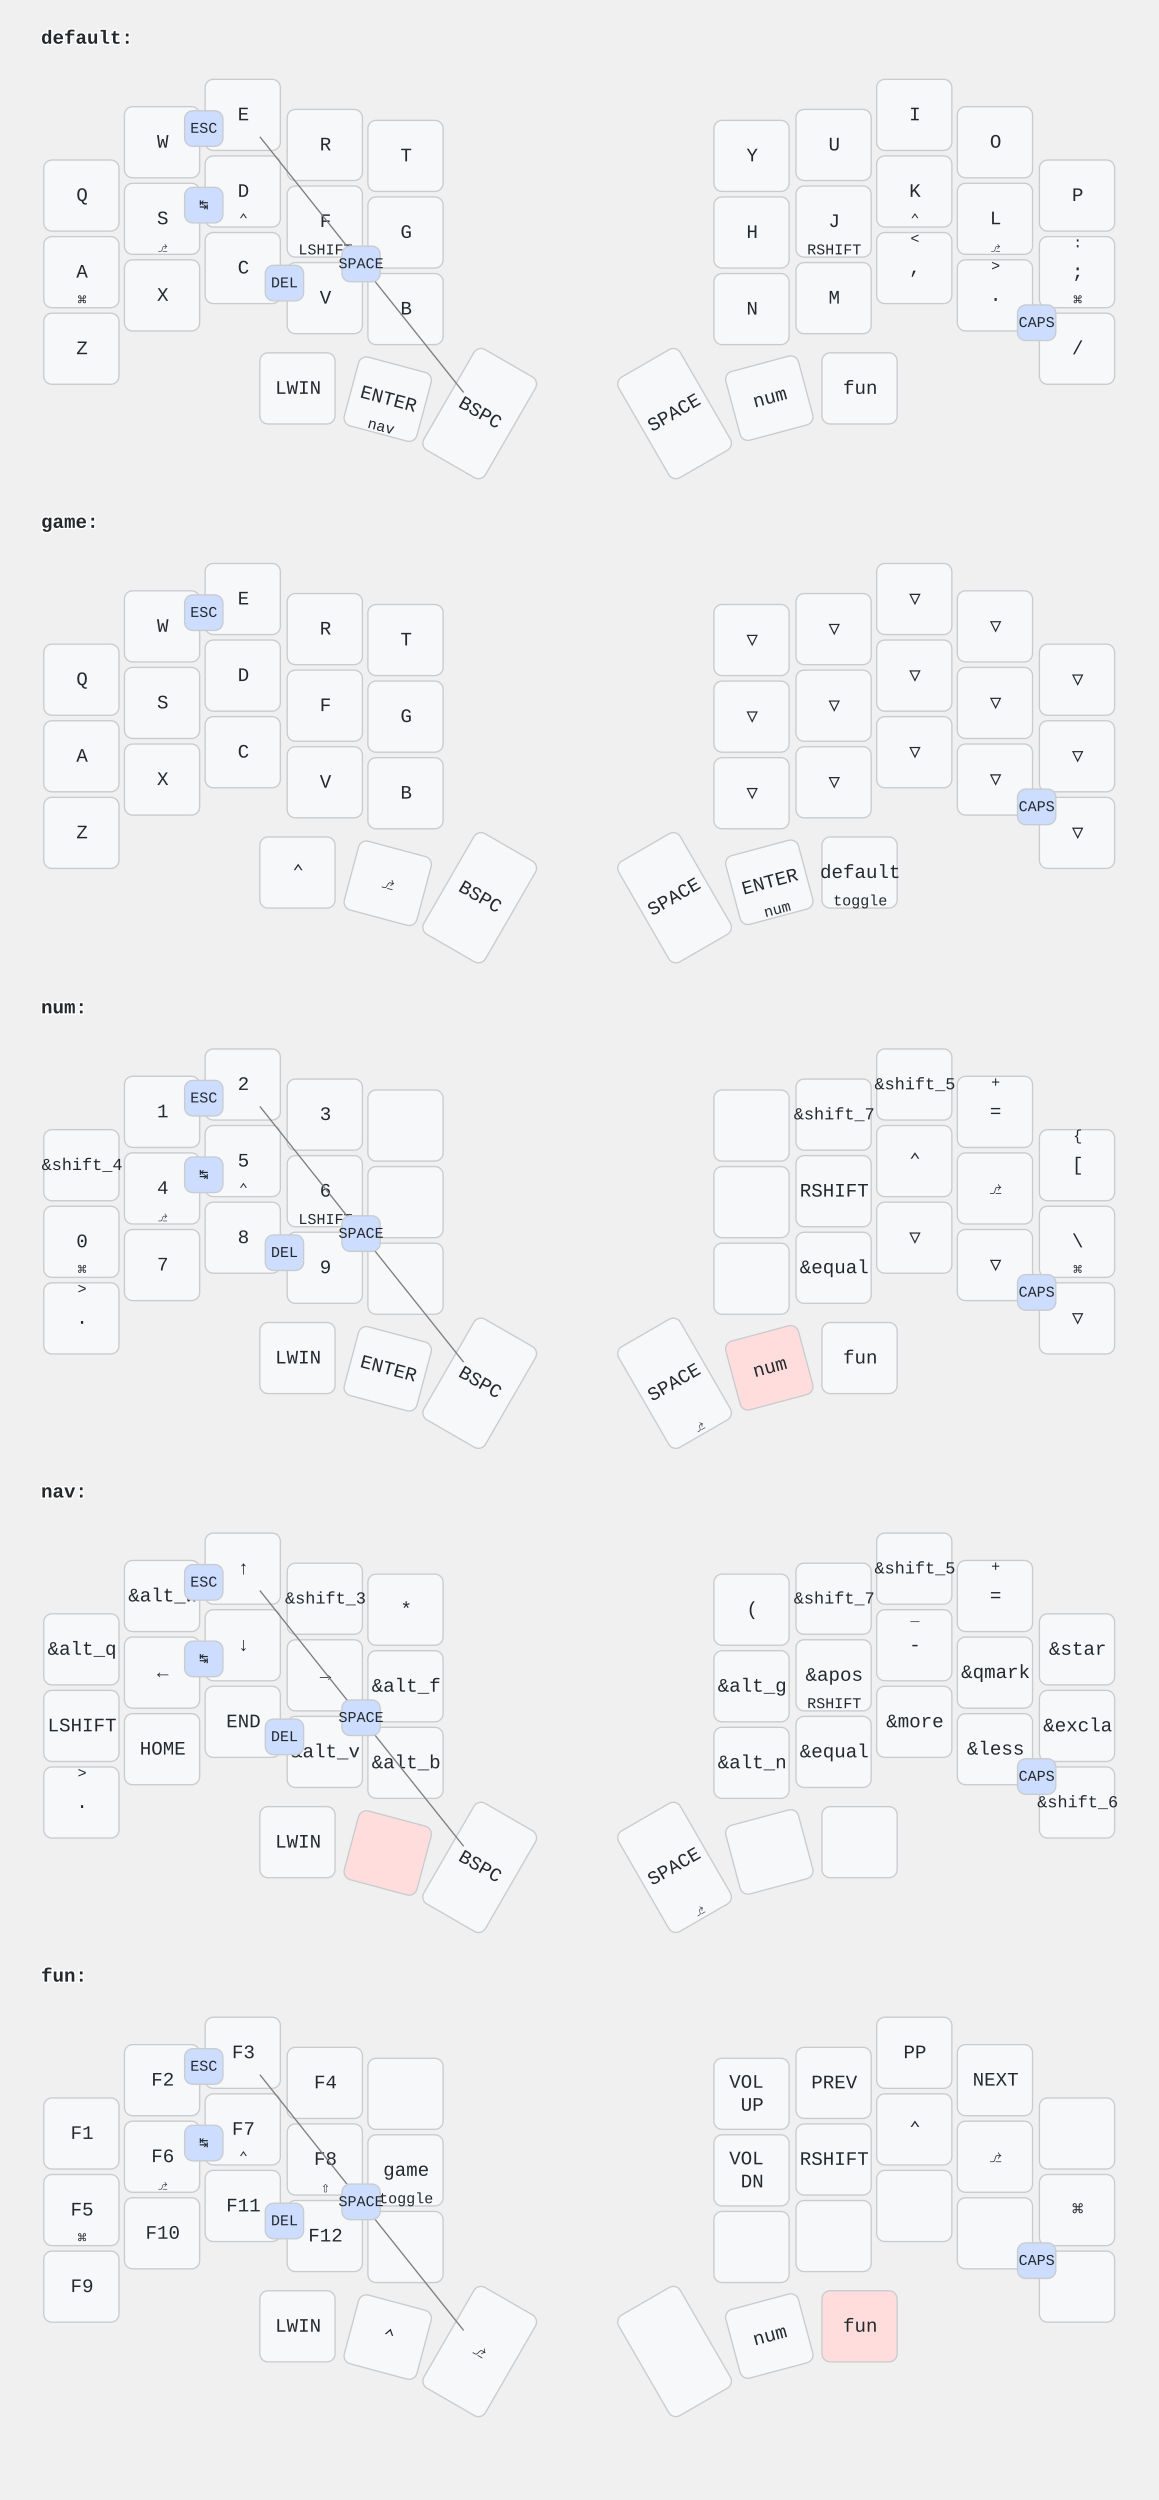
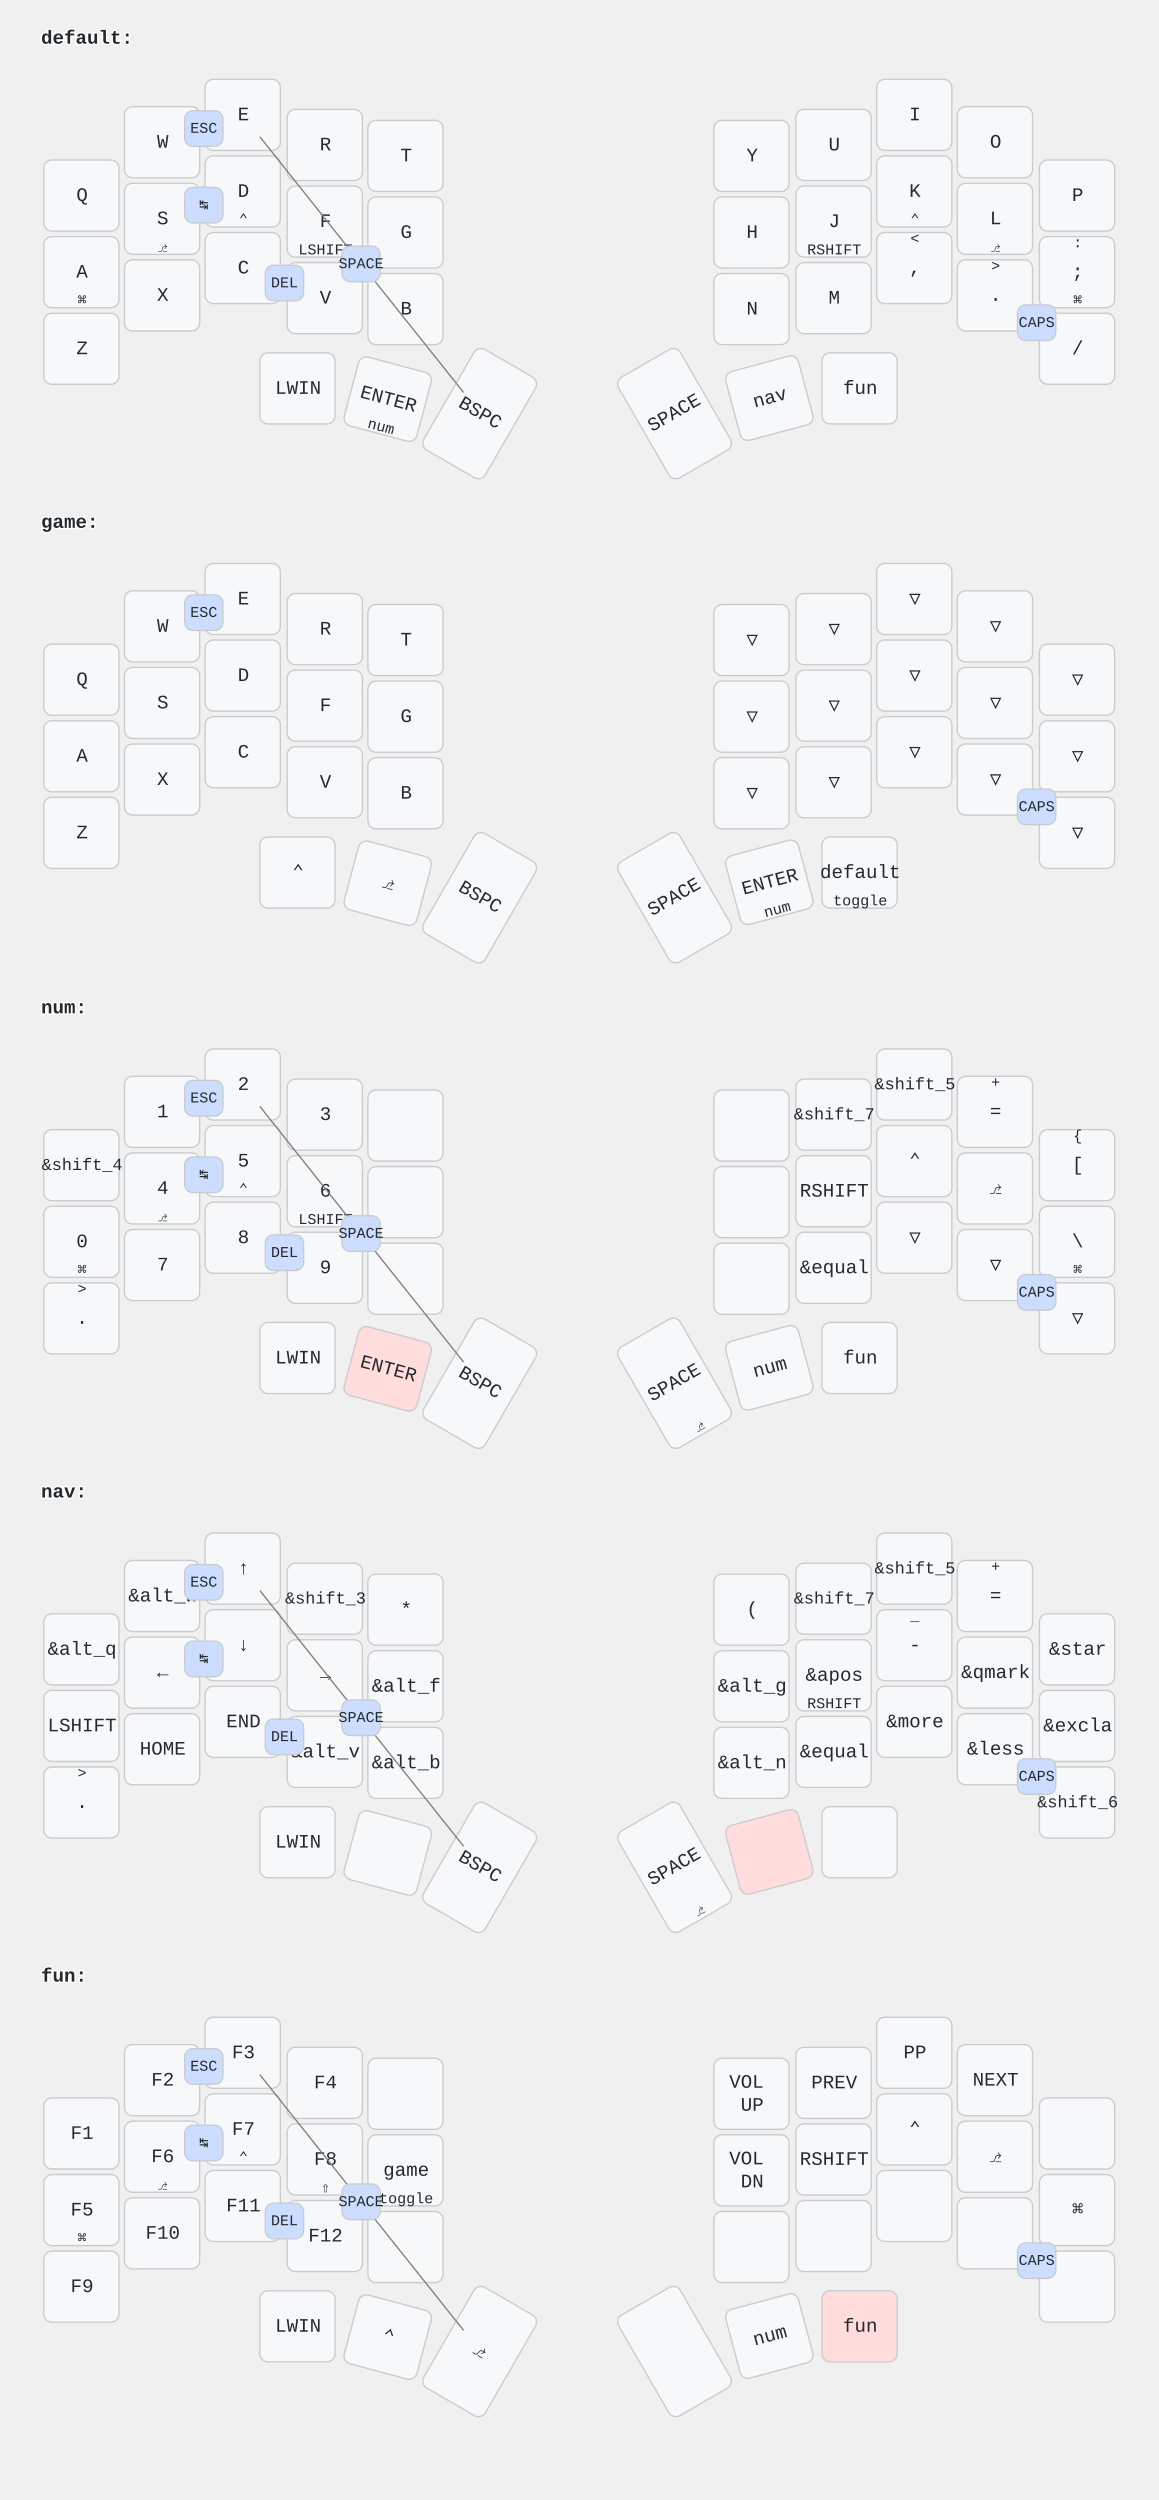
<svg xmlns="http://www.w3.org/2000/svg" width="847" height="1828" viewBox="0 0 847 1828" class="keymap">
  <style>/* font and background color specifications */
svg {
    font-family: SFMono-Regular,Consolas,Liberation Mono,Menlo,monospace;
    font-size: 14px;
    font-kerning: normal;
    text-rendering: optimizeLegibility;
    fill: #24292e;
}

/* default key styling */
rect {
    fill: #f6f8fa;
    stroke: #c9cccf;
    stroke-width: 1;
}

/* color accent for combo boxes */
rect.combo {
    fill: #cdf;
}

/* color accent for held keys */
rect.held, rect.combo.held {
    fill: #fdd;
}

/* color accent for ghost (optional) keys */
rect.ghost, rect.combo.ghost {
    fill: #ddd;
}

text {
    text-anchor: middle;
    dominant-baseline: middle;
}

/* styling for layer labels */
text.label {
    font-weight: bold;
    text-anchor: start;
    stroke: white;
    stroke-width: 2;
    paint-order: stroke;
}

/* styling for combo tap, and key hold/shifted label text */
text.combo, text.hold, text.shifted {
    font-size: 11px;
}

text.hold {
    text-anchor: middle;
    dominant-baseline: auto;
}

text.shifted {
    text-anchor: middle;
    dominant-baseline: hanging;
}

/* styling for hold/shifted label text in combo box */
text.combo.hold, text.combo.shifted {
    font-size: 8px;
}

/* styling for combo dendrons */
path {
    stroke-width: 1;
    stroke: gray;
    fill: none;
}
</style>
  <g transform="translate(30, 0)" class="layer-default">
    <text x="0" y="28" class="label" id="default">default:</text>
    <g transform="translate(0, 56)">
      <g transform="translate(30, 87)" class="key keypos-0">
        <rect rx="6" ry="6" x="-28" y="-26" width="55" height="52" class="key" />
        <text x="0" y="0" class="key tap">Q</text>
      </g>
      <g transform="translate(89, 48)" class="key keypos-1">
        <rect rx="6" ry="6" x="-28" y="-26" width="55" height="52" class="key" />
        <text x="0" y="0" class="key tap">W</text>
      </g>
      <g transform="translate(148, 28)" class="key keypos-2">
        <rect rx="6" ry="6" x="-28" y="-26" width="55" height="52" class="key" />
        <text x="0" y="0" class="key tap">E</text>
      </g>
      <g transform="translate(208, 50)" class="key keypos-3">
        <rect rx="6" ry="6" x="-28" y="-26" width="55" height="52" class="key" />
        <text x="0" y="0" class="key tap">R</text>
      </g>
      <g transform="translate(267, 58)" class="key keypos-4">
        <rect rx="6" ry="6" x="-28" y="-26" width="55" height="52" class="key" />
        <text x="0" y="0" class="key tap">T</text>
      </g>
      <g transform="translate(520, 58)" class="key keypos-5">
        <rect rx="6" ry="6" x="-28" y="-26" width="55" height="52" class="key" />
        <text x="0" y="0" class="key tap">Y</text>
      </g>
      <g transform="translate(580, 50)" class="key keypos-6">
        <rect rx="6" ry="6" x="-28" y="-26" width="55" height="52" class="key" />
        <text x="0" y="0" class="key tap">U</text>
      </g>
      <g transform="translate(639, 28)" class="key keypos-7">
        <rect rx="6" ry="6" x="-28" y="-26" width="55" height="52" class="key" />
        <text x="0" y="0" class="key tap">I</text>
      </g>
      <g transform="translate(698, 48)" class="key keypos-8">
        <rect rx="6" ry="6" x="-28" y="-26" width="55" height="52" class="key" />
        <text x="0" y="0" class="key tap">O</text>
      </g>
      <g transform="translate(758, 87)" class="key keypos-9">
        <rect rx="6" ry="6" x="-28" y="-26" width="55" height="52" class="key" />
        <text x="0" y="0" class="key tap">P</text>
      </g>
      <g transform="translate(30, 143)" class="key keypos-10">
        <rect rx="6" ry="6" x="-28" y="-26" width="55" height="52" class="key" />
        <text x="0" y="0" class="key tap">A</text>
        <text x="0" y="24" class="key hold">⌘</text>
      </g>
      <g transform="translate(89, 104)" class="key keypos-11">
        <rect rx="6" ry="6" x="-28" y="-26" width="55" height="52" class="key" />
        <text x="0" y="0" class="key tap">S</text>
        <text x="0" y="24" class="key hold">⎇</text>
      </g>
      <g transform="translate(148, 84)" class="key keypos-12">
        <rect rx="6" ry="6" x="-28" y="-26" width="55" height="52" class="key" />
        <text x="0" y="0" class="key tap">D</text>
        <text x="0" y="24" class="key hold">⌃</text>
      </g>
      <g transform="translate(208, 106)" class="key keypos-13">
        <rect rx="6" ry="6" x="-28" y="-26" width="55" height="52" class="key" />
        <text x="0" y="0" class="key tap">F</text>
        <text x="0" y="24" class="key hold">LSHIFT</text>
      </g>
      <g transform="translate(267, 114)" class="key keypos-14">
        <rect rx="6" ry="6" x="-28" y="-26" width="55" height="52" class="key" />
        <text x="0" y="0" class="key tap">G</text>
      </g>
      <g transform="translate(520, 114)" class="key keypos-15">
        <rect rx="6" ry="6" x="-28" y="-26" width="55" height="52" class="key" />
        <text x="0" y="0" class="key tap">H</text>
      </g>
      <g transform="translate(580, 106)" class="key keypos-16">
        <rect rx="6" ry="6" x="-28" y="-26" width="55" height="52" class="key" />
        <text x="0" y="0" class="key tap">J</text>
        <text x="0" y="24" class="key hold">RSHIFT</text>
      </g>
      <g transform="translate(639, 84)" class="key keypos-17">
        <rect rx="6" ry="6" x="-28" y="-26" width="55" height="52" class="key" />
        <text x="0" y="0" class="key tap">K</text>
        <text x="0" y="24" class="key hold">⌃</text>
      </g>
      <g transform="translate(698, 104)" class="key keypos-18">
        <rect rx="6" ry="6" x="-28" y="-26" width="55" height="52" class="key" />
        <text x="0" y="0" class="key tap">L</text>
        <text x="0" y="24" class="key hold">⎇</text>
      </g>
      <g transform="translate(758, 143)" class="key keypos-19">
        <rect rx="6" ry="6" x="-28" y="-26" width="55" height="52" class="key" />
        <text x="0" y="0" class="key tap">;</text>
        <text x="0" y="24" class="key hold">⌘</text>
        <text x="0" y="-24" class="key shifted">:</text>
      </g>
      <g transform="translate(30, 199)" class="key keypos-20">
        <rect rx="6" ry="6" x="-28" y="-26" width="55" height="52" class="key" />
        <text x="0" y="0" class="key tap">Z</text>
      </g>
      <g transform="translate(89, 160)" class="key keypos-21">
        <rect rx="6" ry="6" x="-28" y="-26" width="55" height="52" class="key" />
        <text x="0" y="0" class="key tap">X</text>
      </g>
      <g transform="translate(148, 140)" class="key keypos-22">
        <rect rx="6" ry="6" x="-28" y="-26" width="55" height="52" class="key" />
        <text x="0" y="0" class="key tap">C</text>
      </g>
      <g transform="translate(208, 162)" class="key keypos-23">
        <rect rx="6" ry="6" x="-28" y="-26" width="55" height="52" class="key" />
        <text x="0" y="0" class="key tap">V</text>
      </g>
      <g transform="translate(267, 170)" class="key keypos-24">
        <rect rx="6" ry="6" x="-28" y="-26" width="55" height="52" class="key" />
        <text x="0" y="0" class="key tap">B</text>
      </g>
      <g transform="translate(520, 170)" class="key keypos-25">
        <rect rx="6" ry="6" x="-28" y="-26" width="55" height="52" class="key" />
        <text x="0" y="0" class="key tap">N</text>
      </g>
      <g transform="translate(580, 162)" class="key keypos-26">
        <rect rx="6" ry="6" x="-28" y="-26" width="55" height="52" class="key" />
        <text x="0" y="0" class="key tap">M</text>
      </g>
      <g transform="translate(639, 140)" class="key keypos-27">
        <rect rx="6" ry="6" x="-28" y="-26" width="55" height="52" class="key" />
        <text x="0" y="0" class="key tap">,</text>
        <text x="0" y="-24" class="key shifted">&lt;</text>
      </g>
      <g transform="translate(698, 160)" class="key keypos-28">
        <rect rx="6" ry="6" x="-28" y="-26" width="55" height="52" class="key" />
        <text x="0" y="0" class="key tap">.</text>
        <text x="0" y="-24" class="key shifted">&gt;</text>
      </g>
      <g transform="translate(758, 199)" class="key keypos-29">
        <rect rx="6" ry="6" x="-28" y="-26" width="55" height="52" class="key" />
        <text x="0" y="0" class="key tap">/</text>
      </g>
      <g transform="translate(188, 228)" class="key keypos-30">
        <rect rx="6" ry="6" x="-28" y="-26" width="55" height="52" class="key" />
        <text x="0" y="0" class="key tap">LWIN</text>
      </g>
      <g transform="translate(254, 236) rotate(15.0)" class="key keypos-31">
        <rect rx="6" ry="6" x="-28" y="-26" width="55" height="52" class="key" />
        <text x="0" y="0" class="key tap">ENTER</text>
-         <a href="#nav">
-           <text x="0" y="24" class="key hold layer-activator">nav</text>
+         <a href="#num">
+           <text x="0" y="24" class="key hold layer-activator">num</text>
        </a>
      </g>
      <g transform="translate(321, 246) rotate(30.0)" class="key keypos-32">
        <rect rx="6" ry="6" x="-26" y="-42" width="52" height="85" class="key" />
        <text x="0" y="0" class="key tap">BSPC</text>
      </g>
      <g transform="translate(463, 246) rotate(-30.0)" class="key keypos-33">
        <rect rx="6" ry="6" x="-26" y="-42" width="52" height="85" class="key" />
        <text x="0" y="0" class="key tap">SPACE</text>
      </g>
      <g transform="translate(533, 235) rotate(-15.0)" class="key keypos-34">
        <rect rx="6" ry="6" x="-28" y="-26" width="55" height="52" class="key" />
-         <a href="#num">
-           <text x="0" y="0" class="key tap layer-activator">num</text>
+         <a href="#nav">
+           <text x="0" y="0" class="key tap layer-activator">nav</text>
        </a>
      </g>
      <g transform="translate(599, 228)" class="key keypos-35">
        <rect rx="6" ry="6" x="-28" y="-26" width="55" height="52" class="key" />
        <a href="#fun">
          <text x="0" y="0" class="key tap layer-activator">fun</text>
        </a>
      </g>
      <g class="combo combopos-0">
        <rect rx="6" ry="6" x="105" y="25" width="28" height="26" class="combo" />
        <text x="119" y="38" class="combo tap">ESC</text>
      </g>
      <g class="combo combopos-1">
        <rect rx="6" ry="6" x="105" y="81" width="28" height="26" class="combo" />
        <text x="119" y="94" class="combo tap">↹</text>
      </g>
      <g class="combo combopos-2">
        <rect rx="6" ry="6" x="714" y="167" width="28" height="26" class="combo" />
        <text x="728" y="180" class="combo tap">CAPS</text>
      </g>
      <g class="combo combopos-3">
        <rect rx="6" ry="6" x="164" y="138" width="28" height="26" class="combo" />
        <text x="178" y="151" class="combo tap">DEL</text>
      </g>
      <g class="combo combopos-4">
        <path d="M234,137 l-74,-93" class="combo" />
        <path d="M234,137 l75,94" class="combo" />
        <rect rx="6" ry="6" x="220" y="124" width="28" height="26" class="combo" />
        <text x="234" y="137" class="combo tap">SPACE</text>
      </g>
    </g>
  </g>
  <g transform="translate(30, 354)" class="layer-game">
    <text x="0" y="28" class="label" id="game">game:</text>
    <g transform="translate(0, 56)">
      <g transform="translate(30, 87)" class="key keypos-0">
        <rect rx="6" ry="6" x="-28" y="-26" width="55" height="52" class="key" />
        <text x="0" y="0" class="key tap">Q</text>
      </g>
      <g transform="translate(89, 48)" class="key keypos-1">
        <rect rx="6" ry="6" x="-28" y="-26" width="55" height="52" class="key" />
        <text x="0" y="0" class="key tap">W</text>
      </g>
      <g transform="translate(148, 28)" class="key keypos-2">
        <rect rx="6" ry="6" x="-28" y="-26" width="55" height="52" class="key" />
        <text x="0" y="0" class="key tap">E</text>
      </g>
      <g transform="translate(208, 50)" class="key keypos-3">
        <rect rx="6" ry="6" x="-28" y="-26" width="55" height="52" class="key" />
        <text x="0" y="0" class="key tap">R</text>
      </g>
      <g transform="translate(267, 58)" class="key keypos-4">
        <rect rx="6" ry="6" x="-28" y="-26" width="55" height="52" class="key" />
        <text x="0" y="0" class="key tap">T</text>
      </g>
      <g transform="translate(520, 58)" class="key trans keypos-5">
        <rect rx="6" ry="6" x="-28" y="-26" width="55" height="52" class="key trans" />
        <text x="0" y="0" class="key trans tap">▽</text>
      </g>
      <g transform="translate(580, 50)" class="key trans keypos-6">
        <rect rx="6" ry="6" x="-28" y="-26" width="55" height="52" class="key trans" />
        <text x="0" y="0" class="key trans tap">▽</text>
      </g>
      <g transform="translate(639, 28)" class="key trans keypos-7">
        <rect rx="6" ry="6" x="-28" y="-26" width="55" height="52" class="key trans" />
        <text x="0" y="0" class="key trans tap">▽</text>
      </g>
      <g transform="translate(698, 48)" class="key trans keypos-8">
        <rect rx="6" ry="6" x="-28" y="-26" width="55" height="52" class="key trans" />
        <text x="0" y="0" class="key trans tap">▽</text>
      </g>
      <g transform="translate(758, 87)" class="key trans keypos-9">
        <rect rx="6" ry="6" x="-28" y="-26" width="55" height="52" class="key trans" />
        <text x="0" y="0" class="key trans tap">▽</text>
      </g>
      <g transform="translate(30, 143)" class="key keypos-10">
        <rect rx="6" ry="6" x="-28" y="-26" width="55" height="52" class="key" />
        <text x="0" y="0" class="key tap">A</text>
      </g>
      <g transform="translate(89, 104)" class="key keypos-11">
        <rect rx="6" ry="6" x="-28" y="-26" width="55" height="52" class="key" />
        <text x="0" y="0" class="key tap">S</text>
      </g>
      <g transform="translate(148, 84)" class="key keypos-12">
        <rect rx="6" ry="6" x="-28" y="-26" width="55" height="52" class="key" />
        <text x="0" y="0" class="key tap">D</text>
      </g>
      <g transform="translate(208, 106)" class="key keypos-13">
        <rect rx="6" ry="6" x="-28" y="-26" width="55" height="52" class="key" />
        <text x="0" y="0" class="key tap">F</text>
      </g>
      <g transform="translate(267, 114)" class="key keypos-14">
        <rect rx="6" ry="6" x="-28" y="-26" width="55" height="52" class="key" />
        <text x="0" y="0" class="key tap">G</text>
      </g>
      <g transform="translate(520, 114)" class="key trans keypos-15">
        <rect rx="6" ry="6" x="-28" y="-26" width="55" height="52" class="key trans" />
        <text x="0" y="0" class="key trans tap">▽</text>
      </g>
      <g transform="translate(580, 106)" class="key trans keypos-16">
        <rect rx="6" ry="6" x="-28" y="-26" width="55" height="52" class="key trans" />
        <text x="0" y="0" class="key trans tap">▽</text>
      </g>
      <g transform="translate(639, 84)" class="key trans keypos-17">
        <rect rx="6" ry="6" x="-28" y="-26" width="55" height="52" class="key trans" />
        <text x="0" y="0" class="key trans tap">▽</text>
      </g>
      <g transform="translate(698, 104)" class="key trans keypos-18">
        <rect rx="6" ry="6" x="-28" y="-26" width="55" height="52" class="key trans" />
        <text x="0" y="0" class="key trans tap">▽</text>
      </g>
      <g transform="translate(758, 143)" class="key trans keypos-19">
        <rect rx="6" ry="6" x="-28" y="-26" width="55" height="52" class="key trans" />
        <text x="0" y="0" class="key trans tap">▽</text>
      </g>
      <g transform="translate(30, 199)" class="key keypos-20">
        <rect rx="6" ry="6" x="-28" y="-26" width="55" height="52" class="key" />
        <text x="0" y="0" class="key tap">Z</text>
      </g>
      <g transform="translate(89, 160)" class="key keypos-21">
        <rect rx="6" ry="6" x="-28" y="-26" width="55" height="52" class="key" />
        <text x="0" y="0" class="key tap">X</text>
      </g>
      <g transform="translate(148, 140)" class="key keypos-22">
        <rect rx="6" ry="6" x="-28" y="-26" width="55" height="52" class="key" />
        <text x="0" y="0" class="key tap">C</text>
      </g>
      <g transform="translate(208, 162)" class="key keypos-23">
        <rect rx="6" ry="6" x="-28" y="-26" width="55" height="52" class="key" />
        <text x="0" y="0" class="key tap">V</text>
      </g>
      <g transform="translate(267, 170)" class="key keypos-24">
        <rect rx="6" ry="6" x="-28" y="-26" width="55" height="52" class="key" />
        <text x="0" y="0" class="key tap">B</text>
      </g>
      <g transform="translate(520, 170)" class="key trans keypos-25">
        <rect rx="6" ry="6" x="-28" y="-26" width="55" height="52" class="key trans" />
        <text x="0" y="0" class="key trans tap">▽</text>
      </g>
      <g transform="translate(580, 162)" class="key trans keypos-26">
        <rect rx="6" ry="6" x="-28" y="-26" width="55" height="52" class="key trans" />
        <text x="0" y="0" class="key trans tap">▽</text>
      </g>
      <g transform="translate(639, 140)" class="key trans keypos-27">
        <rect rx="6" ry="6" x="-28" y="-26" width="55" height="52" class="key trans" />
        <text x="0" y="0" class="key trans tap">▽</text>
      </g>
      <g transform="translate(698, 160)" class="key trans keypos-28">
        <rect rx="6" ry="6" x="-28" y="-26" width="55" height="52" class="key trans" />
        <text x="0" y="0" class="key trans tap">▽</text>
      </g>
      <g transform="translate(758, 199)" class="key trans keypos-29">
        <rect rx="6" ry="6" x="-28" y="-26" width="55" height="52" class="key trans" />
        <text x="0" y="0" class="key trans tap">▽</text>
      </g>
      <g transform="translate(188, 228)" class="key keypos-30">
        <rect rx="6" ry="6" x="-28" y="-26" width="55" height="52" class="key" />
        <text x="0" y="0" class="key tap">⌃</text>
      </g>
      <g transform="translate(254, 236) rotate(15.0)" class="key keypos-31">
        <rect rx="6" ry="6" x="-28" y="-26" width="55" height="52" class="key" />
        <text x="0" y="0" class="key tap">⎇</text>
      </g>
      <g transform="translate(321, 246) rotate(30.0)" class="key keypos-32">
        <rect rx="6" ry="6" x="-26" y="-42" width="52" height="85" class="key" />
        <text x="0" y="0" class="key tap">BSPC</text>
      </g>
      <g transform="translate(463, 246) rotate(-30.0)" class="key keypos-33">
        <rect rx="6" ry="6" x="-26" y="-42" width="52" height="85" class="key" />
        <text x="0" y="0" class="key tap">SPACE</text>
      </g>
      <g transform="translate(533, 235) rotate(-15.0)" class="key keypos-34">
        <rect rx="6" ry="6" x="-28" y="-26" width="55" height="52" class="key" />
        <text x="0" y="0" class="key tap">ENTER</text>
        <a href="#num">
          <text x="0" y="24" class="key hold layer-activator">num</text>
        </a>
      </g>
      <g transform="translate(599, 228)" class="key keypos-35">
        <rect rx="6" ry="6" x="-28" y="-26" width="55" height="52" class="key" />
        <a href="#default">
          <text x="0" y="0" class="key tap layer-activator">default</text>
        </a>
        <text x="0" y="24" class="key hold">toggle</text>
      </g>
      <g class="combo combopos-0">
        <rect rx="6" ry="6" x="105" y="25" width="28" height="26" class="combo" />
        <text x="119" y="38" class="combo tap">ESC</text>
      </g>
      <g class="combo combopos-1">
        <rect rx="6" ry="6" x="714" y="167" width="28" height="26" class="combo" />
        <text x="728" y="180" class="combo tap">CAPS</text>
      </g>
    </g>
  </g>
  <g transform="translate(30, 709)" class="layer-num">
    <text x="0" y="28" class="label" id="num">num:</text>
    <g transform="translate(0, 56)">
      <g transform="translate(30, 87)" class="key keypos-0">
        <rect rx="6" ry="6" x="-28" y="-26" width="55" height="52" class="key" />
        <text x="0" y="0" class="key tap">
          <tspan style="font-size: 88%">&amp;shift_4</tspan>
        </text>
      </g>
      <g transform="translate(89, 48)" class="key keypos-1">
        <rect rx="6" ry="6" x="-28" y="-26" width="55" height="52" class="key" />
        <text x="0" y="0" class="key tap">1</text>
      </g>
      <g transform="translate(148, 28)" class="key keypos-2">
        <rect rx="6" ry="6" x="-28" y="-26" width="55" height="52" class="key" />
        <text x="0" y="0" class="key tap">2</text>
      </g>
      <g transform="translate(208, 50)" class="key keypos-3">
        <rect rx="6" ry="6" x="-28" y="-26" width="55" height="52" class="key" />
        <text x="0" y="0" class="key tap">3</text>
      </g>
      <g transform="translate(267, 58)" class="key keypos-4">
        <rect rx="6" ry="6" x="-28" y="-26" width="55" height="52" class="key" />
      </g>
      <g transform="translate(520, 58)" class="key keypos-5">
        <rect rx="6" ry="6" x="-28" y="-26" width="55" height="52" class="key" />
      </g>
      <g transform="translate(580, 50)" class="key keypos-6">
        <rect rx="6" ry="6" x="-28" y="-26" width="55" height="52" class="key" />
        <text x="0" y="0" class="key tap">
          <tspan style="font-size: 88%">&amp;shift_7</tspan>
        </text>
      </g>
      <g transform="translate(639, 28)" class="key keypos-7">
        <rect rx="6" ry="6" x="-28" y="-26" width="55" height="52" class="key" />
        <text x="0" y="0" class="key tap">
          <tspan style="font-size: 88%">&amp;shift_5</tspan>
        </text>
      </g>
      <g transform="translate(698, 48)" class="key keypos-8">
        <rect rx="6" ry="6" x="-28" y="-26" width="55" height="52" class="key" />
        <text x="0" y="0" class="key tap">=</text>
        <text x="0" y="-24" class="key shifted">+</text>
      </g>
      <g transform="translate(758, 87)" class="key keypos-9">
        <rect rx="6" ry="6" x="-28" y="-26" width="55" height="52" class="key" />
        <text x="0" y="0" class="key tap">[</text>
        <text x="0" y="-24" class="key shifted">{</text>
      </g>
      <g transform="translate(30, 143)" class="key keypos-10">
        <rect rx="6" ry="6" x="-28" y="-26" width="55" height="52" class="key" />
        <text x="0" y="0" class="key tap">0</text>
        <text x="0" y="24" class="key hold">⌘</text>
      </g>
      <g transform="translate(89, 104)" class="key keypos-11">
        <rect rx="6" ry="6" x="-28" y="-26" width="55" height="52" class="key" />
        <text x="0" y="0" class="key tap">4</text>
        <text x="0" y="24" class="key hold">⎇</text>
      </g>
      <g transform="translate(148, 84)" class="key keypos-12">
        <rect rx="6" ry="6" x="-28" y="-26" width="55" height="52" class="key" />
        <text x="0" y="0" class="key tap">5</text>
        <text x="0" y="24" class="key hold">⌃</text>
      </g>
      <g transform="translate(208, 106)" class="key keypos-13">
        <rect rx="6" ry="6" x="-28" y="-26" width="55" height="52" class="key" />
        <text x="0" y="0" class="key tap">6</text>
        <text x="0" y="24" class="key hold">LSHIFT</text>
      </g>
      <g transform="translate(267, 114)" class="key keypos-14">
        <rect rx="6" ry="6" x="-28" y="-26" width="55" height="52" class="key" />
      </g>
      <g transform="translate(520, 114)" class="key keypos-15">
        <rect rx="6" ry="6" x="-28" y="-26" width="55" height="52" class="key" />
      </g>
      <g transform="translate(580, 106)" class="key keypos-16">
        <rect rx="6" ry="6" x="-28" y="-26" width="55" height="52" class="key" />
        <text x="0" y="0" class="key tap">RSHIFT</text>
      </g>
      <g transform="translate(639, 84)" class="key keypos-17">
        <rect rx="6" ry="6" x="-28" y="-26" width="55" height="52" class="key" />
        <text x="0" y="0" class="key tap">⌃</text>
      </g>
      <g transform="translate(698, 104)" class="key keypos-18">
        <rect rx="6" ry="6" x="-28" y="-26" width="55" height="52" class="key" />
        <text x="0" y="0" class="key tap">⎇</text>
      </g>
      <g transform="translate(758, 143)" class="key keypos-19">
        <rect rx="6" ry="6" x="-28" y="-26" width="55" height="52" class="key" />
        <text x="0" y="0" class="key tap">\</text>
        <text x="0" y="24" class="key hold">⌘</text>
      </g>
      <g transform="translate(30, 199)" class="key keypos-20">
        <rect rx="6" ry="6" x="-28" y="-26" width="55" height="52" class="key" />
        <text x="0" y="0" class="key tap">.</text>
        <text x="0" y="-24" class="key shifted">&gt;</text>
      </g>
      <g transform="translate(89, 160)" class="key keypos-21">
        <rect rx="6" ry="6" x="-28" y="-26" width="55" height="52" class="key" />
        <text x="0" y="0" class="key tap">7</text>
      </g>
      <g transform="translate(148, 140)" class="key keypos-22">
        <rect rx="6" ry="6" x="-28" y="-26" width="55" height="52" class="key" />
        <text x="0" y="0" class="key tap">8</text>
      </g>
      <g transform="translate(208, 162)" class="key keypos-23">
        <rect rx="6" ry="6" x="-28" y="-26" width="55" height="52" class="key" />
        <text x="0" y="0" class="key tap">9</text>
      </g>
      <g transform="translate(267, 170)" class="key keypos-24">
        <rect rx="6" ry="6" x="-28" y="-26" width="55" height="52" class="key" />
      </g>
      <g transform="translate(520, 170)" class="key keypos-25">
        <rect rx="6" ry="6" x="-28" y="-26" width="55" height="52" class="key" />
      </g>
      <g transform="translate(580, 162)" class="key keypos-26">
        <rect rx="6" ry="6" x="-28" y="-26" width="55" height="52" class="key" />
        <text x="0" y="0" class="key tap">&amp;equal</text>
      </g>
      <g transform="translate(639, 140)" class="key trans keypos-27">
        <rect rx="6" ry="6" x="-28" y="-26" width="55" height="52" class="key trans" />
        <text x="0" y="0" class="key trans tap">▽</text>
      </g>
      <g transform="translate(698, 160)" class="key trans keypos-28">
        <rect rx="6" ry="6" x="-28" y="-26" width="55" height="52" class="key trans" />
        <text x="0" y="0" class="key trans tap">▽</text>
      </g>
      <g transform="translate(758, 199)" class="key trans keypos-29">
        <rect rx="6" ry="6" x="-28" y="-26" width="55" height="52" class="key trans" />
        <text x="0" y="0" class="key trans tap">▽</text>
      </g>
      <g transform="translate(188, 228)" class="key keypos-30">
        <rect rx="6" ry="6" x="-28" y="-26" width="55" height="52" class="key" />
        <text x="0" y="0" class="key tap">LWIN</text>
      </g>
-       <g transform="translate(254, 236) rotate(15.0)" class="key keypos-31">
-         <rect rx="6" ry="6" x="-28" y="-26" width="55" height="52" class="key" />
-         <text x="0" y="0" class="key tap">ENTER</text>
+       <g transform="translate(254, 236) rotate(15.0)" class="key held keypos-31">
+         <rect rx="6" ry="6" x="-28" y="-26" width="55" height="52" class="key held" />
+         <text x="0" y="0" class="key held tap">ENTER</text>
      </g>
      <g transform="translate(321, 246) rotate(30.0)" class="key keypos-32">
        <rect rx="6" ry="6" x="-26" y="-42" width="52" height="85" class="key" />
        <text x="0" y="0" class="key tap">BSPC</text>
      </g>
      <g transform="translate(463, 246) rotate(-30.0)" class="key keypos-33">
        <rect rx="6" ry="6" x="-26" y="-42" width="52" height="85" class="key" />
        <text x="0" y="0" class="key tap">SPACE</text>
        <text x="0" y="40" class="key hold">⎇</text>
      </g>
-       <g transform="translate(533, 235) rotate(-15.0)" class="key held keypos-34">
-         <rect rx="6" ry="6" x="-28" y="-26" width="55" height="52" class="key held" />
+       <g transform="translate(533, 235) rotate(-15.0)" class="key keypos-34">
+         <rect rx="6" ry="6" x="-28" y="-26" width="55" height="52" class="key" />
        <a href="#num">
-           <text x="0" y="0" class="key held tap layer-activator">num</text>
+           <text x="0" y="0" class="key tap layer-activator">num</text>
        </a>
      </g>
      <g transform="translate(599, 228)" class="key keypos-35">
        <rect rx="6" ry="6" x="-28" y="-26" width="55" height="52" class="key" />
        <a href="#fun">
          <text x="0" y="0" class="key tap layer-activator">fun</text>
        </a>
      </g>
      <g class="combo combopos-0">
        <rect rx="6" ry="6" x="105" y="25" width="28" height="26" class="combo" />
        <text x="119" y="38" class="combo tap">ESC</text>
      </g>
      <g class="combo combopos-1">
        <rect rx="6" ry="6" x="105" y="81" width="28" height="26" class="combo" />
        <text x="119" y="94" class="combo tap">↹</text>
      </g>
      <g class="combo combopos-2">
        <rect rx="6" ry="6" x="714" y="167" width="28" height="26" class="combo" />
        <text x="728" y="180" class="combo tap">CAPS</text>
      </g>
      <g class="combo combopos-3">
        <rect rx="6" ry="6" x="164" y="138" width="28" height="26" class="combo" />
        <text x="178" y="151" class="combo tap">DEL</text>
      </g>
      <g class="combo combopos-4">
        <path d="M234,137 l-74,-93" class="combo" />
        <path d="M234,137 l75,94" class="combo" />
        <rect rx="6" ry="6" x="220" y="124" width="28" height="26" class="combo" />
        <text x="234" y="137" class="combo tap">SPACE</text>
      </g>
    </g>
  </g>
  <g transform="translate(30, 1063)" class="layer-nav">
    <text x="0" y="28" class="label" id="nav">nav:</text>
    <g transform="translate(0, 56)">
      <g transform="translate(30, 87)" class="key keypos-0">
        <rect rx="6" ry="6" x="-28" y="-26" width="55" height="52" class="key" />
        <text x="0" y="0" class="key tap">&amp;alt_q</text>
      </g>
      <g transform="translate(89, 48)" class="key keypos-1">
        <rect rx="6" ry="6" x="-28" y="-26" width="55" height="52" class="key" />
        <text x="0" y="0" class="key tap">&amp;alt_w</text>
      </g>
      <g transform="translate(148, 28)" class="key keypos-2">
        <rect rx="6" ry="6" x="-28" y="-26" width="55" height="52" class="key" />
        <text x="0" y="0" class="key tap">↑</text>
      </g>
      <g transform="translate(208, 50)" class="key keypos-3">
        <rect rx="6" ry="6" x="-28" y="-26" width="55" height="52" class="key" />
        <text x="0" y="0" class="key tap">
          <tspan style="font-size: 88%">&amp;shift_3</tspan>
        </text>
      </g>
      <g transform="translate(267, 58)" class="key keypos-4">
        <rect rx="6" ry="6" x="-28" y="-26" width="55" height="52" class="key" />
        <text x="0" y="0" class="key tap">*</text>
      </g>
      <g transform="translate(520, 58)" class="key keypos-5">
        <rect rx="6" ry="6" x="-28" y="-26" width="55" height="52" class="key" />
        <text x="0" y="0" class="key tap">(</text>
      </g>
      <g transform="translate(580, 50)" class="key keypos-6">
        <rect rx="6" ry="6" x="-28" y="-26" width="55" height="52" class="key" />
        <text x="0" y="0" class="key tap">
          <tspan style="font-size: 88%">&amp;shift_7</tspan>
        </text>
      </g>
      <g transform="translate(639, 28)" class="key keypos-7">
        <rect rx="6" ry="6" x="-28" y="-26" width="55" height="52" class="key" />
        <text x="0" y="0" class="key tap">
          <tspan style="font-size: 88%">&amp;shift_5</tspan>
        </text>
      </g>
      <g transform="translate(698, 48)" class="key keypos-8">
        <rect rx="6" ry="6" x="-28" y="-26" width="55" height="52" class="key" />
        <text x="0" y="0" class="key tap">=</text>
        <text x="0" y="-24" class="key shifted">+</text>
      </g>
      <g transform="translate(758, 87)" class="key keypos-9">
        <rect rx="6" ry="6" x="-28" y="-26" width="55" height="52" class="key" />
        <text x="0" y="0" class="key tap">&amp;star</text>
      </g>
      <g transform="translate(30, 143)" class="key keypos-10">
        <rect rx="6" ry="6" x="-28" y="-26" width="55" height="52" class="key" />
        <text x="0" y="0" class="key tap">LSHIFT</text>
      </g>
      <g transform="translate(89, 104)" class="key keypos-11">
        <rect rx="6" ry="6" x="-28" y="-26" width="55" height="52" class="key" />
        <text x="0" y="0" class="key tap">←</text>
      </g>
      <g transform="translate(148, 84)" class="key keypos-12">
        <rect rx="6" ry="6" x="-28" y="-26" width="55" height="52" class="key" />
        <text x="0" y="0" class="key tap">↓</text>
      </g>
      <g transform="translate(208, 106)" class="key keypos-13">
        <rect rx="6" ry="6" x="-28" y="-26" width="55" height="52" class="key" />
        <text x="0" y="0" class="key tap">→</text>
      </g>
      <g transform="translate(267, 114)" class="key keypos-14">
        <rect rx="6" ry="6" x="-28" y="-26" width="55" height="52" class="key" />
        <text x="0" y="0" class="key tap">&amp;alt_f</text>
      </g>
      <g transform="translate(520, 114)" class="key keypos-15">
        <rect rx="6" ry="6" x="-28" y="-26" width="55" height="52" class="key" />
        <text x="0" y="0" class="key tap">&amp;alt_g</text>
      </g>
      <g transform="translate(580, 106)" class="key keypos-16">
        <rect rx="6" ry="6" x="-28" y="-26" width="55" height="52" class="key" />
        <text x="0" y="0" class="key tap">&amp;apos</text>
        <text x="0" y="24" class="key hold">RSHIFT</text>
      </g>
      <g transform="translate(639, 84)" class="key keypos-17">
        <rect rx="6" ry="6" x="-28" y="-26" width="55" height="52" class="key" />
        <text x="0" y="0" class="key tap">-</text>
        <text x="0" y="-24" class="key shifted">_</text>
      </g>
      <g transform="translate(698, 104)" class="key keypos-18">
        <rect rx="6" ry="6" x="-28" y="-26" width="55" height="52" class="key" />
        <text x="0" y="0" class="key tap">&amp;qmark</text>
      </g>
      <g transform="translate(758, 143)" class="key keypos-19">
        <rect rx="6" ry="6" x="-28" y="-26" width="55" height="52" class="key" />
        <text x="0" y="0" class="key tap">&amp;excla</text>
      </g>
      <g transform="translate(30, 199)" class="key keypos-20">
        <rect rx="6" ry="6" x="-28" y="-26" width="55" height="52" class="key" />
        <text x="0" y="0" class="key tap">.</text>
        <text x="0" y="-24" class="key shifted">&gt;</text>
      </g>
      <g transform="translate(89, 160)" class="key keypos-21">
        <rect rx="6" ry="6" x="-28" y="-26" width="55" height="52" class="key" />
        <text x="0" y="0" class="key tap">HOME</text>
      </g>
      <g transform="translate(148, 140)" class="key keypos-22">
        <rect rx="6" ry="6" x="-28" y="-26" width="55" height="52" class="key" />
        <text x="0" y="0" class="key tap">END</text>
      </g>
      <g transform="translate(208, 162)" class="key keypos-23">
        <rect rx="6" ry="6" x="-28" y="-26" width="55" height="52" class="key" />
        <text x="0" y="0" class="key tap">&amp;alt_v</text>
      </g>
      <g transform="translate(267, 170)" class="key keypos-24">
        <rect rx="6" ry="6" x="-28" y="-26" width="55" height="52" class="key" />
        <text x="0" y="0" class="key tap">&amp;alt_b</text>
      </g>
      <g transform="translate(520, 170)" class="key keypos-25">
        <rect rx="6" ry="6" x="-28" y="-26" width="55" height="52" class="key" />
        <text x="0" y="0" class="key tap">&amp;alt_n</text>
      </g>
      <g transform="translate(580, 162)" class="key keypos-26">
        <rect rx="6" ry="6" x="-28" y="-26" width="55" height="52" class="key" />
        <text x="0" y="0" class="key tap">&amp;equal</text>
      </g>
      <g transform="translate(639, 140)" class="key keypos-27">
        <rect rx="6" ry="6" x="-28" y="-26" width="55" height="52" class="key" />
        <text x="0" y="0" class="key tap">&amp;more</text>
      </g>
      <g transform="translate(698, 160)" class="key keypos-28">
        <rect rx="6" ry="6" x="-28" y="-26" width="55" height="52" class="key" />
        <text x="0" y="0" class="key tap">&amp;less</text>
      </g>
      <g transform="translate(758, 199)" class="key keypos-29">
        <rect rx="6" ry="6" x="-28" y="-26" width="55" height="52" class="key" />
        <text x="0" y="0" class="key tap">
          <tspan style="font-size: 88%">&amp;shift_6</tspan>
        </text>
      </g>
      <g transform="translate(188, 228)" class="key keypos-30">
        <rect rx="6" ry="6" x="-28" y="-26" width="55" height="52" class="key" />
        <text x="0" y="0" class="key tap">LWIN</text>
      </g>
-       <g transform="translate(254, 236) rotate(15.0)" class="key held keypos-31">
-         <rect rx="6" ry="6" x="-28" y="-26" width="55" height="52" class="key held" />
+       <g transform="translate(254, 236) rotate(15.0)" class="key keypos-31">
+         <rect rx="6" ry="6" x="-28" y="-26" width="55" height="52" class="key" />
      </g>
      <g transform="translate(321, 246) rotate(30.0)" class="key keypos-32">
        <rect rx="6" ry="6" x="-26" y="-42" width="52" height="85" class="key" />
        <text x="0" y="0" class="key tap">BSPC</text>
      </g>
      <g transform="translate(463, 246) rotate(-30.0)" class="key keypos-33">
        <rect rx="6" ry="6" x="-26" y="-42" width="52" height="85" class="key" />
        <text x="0" y="0" class="key tap">SPACE</text>
        <text x="0" y="40" class="key hold">⎇</text>
      </g>
-       <g transform="translate(533, 235) rotate(-15.0)" class="key keypos-34">
-         <rect rx="6" ry="6" x="-28" y="-26" width="55" height="52" class="key" />
+       <g transform="translate(533, 235) rotate(-15.0)" class="key held keypos-34">
+         <rect rx="6" ry="6" x="-28" y="-26" width="55" height="52" class="key held" />
      </g>
      <g transform="translate(599, 228)" class="key keypos-35">
        <rect rx="6" ry="6" x="-28" y="-26" width="55" height="52" class="key" />
      </g>
      <g class="combo combopos-0">
        <rect rx="6" ry="6" x="105" y="25" width="28" height="26" class="combo" />
        <text x="119" y="38" class="combo tap">ESC</text>
      </g>
      <g class="combo combopos-1">
        <rect rx="6" ry="6" x="105" y="81" width="28" height="26" class="combo" />
        <text x="119" y="94" class="combo tap">↹</text>
      </g>
      <g class="combo combopos-2">
        <rect rx="6" ry="6" x="714" y="167" width="28" height="26" class="combo" />
        <text x="728" y="180" class="combo tap">CAPS</text>
      </g>
      <g class="combo combopos-3">
        <rect rx="6" ry="6" x="164" y="138" width="28" height="26" class="combo" />
        <text x="178" y="151" class="combo tap">DEL</text>
      </g>
      <g class="combo combopos-4">
        <path d="M234,137 l-74,-93" class="combo" />
        <path d="M234,137 l75,94" class="combo" />
        <rect rx="6" ry="6" x="220" y="124" width="28" height="26" class="combo" />
        <text x="234" y="137" class="combo tap">SPACE</text>
      </g>
    </g>
  </g>
  <g transform="translate(30, 1417)" class="layer-fun">
    <text x="0" y="28" class="label" id="fun">fun:</text>
    <g transform="translate(0, 56)">
      <g transform="translate(30, 87)" class="key keypos-0">
        <rect rx="6" ry="6" x="-28" y="-26" width="55" height="52" class="key" />
        <text x="0" y="0" class="key tap">F1</text>
      </g>
      <g transform="translate(89, 48)" class="key keypos-1">
        <rect rx="6" ry="6" x="-28" y="-26" width="55" height="52" class="key" />
        <text x="0" y="0" class="key tap">F2</text>
      </g>
      <g transform="translate(148, 28)" class="key keypos-2">
        <rect rx="6" ry="6" x="-28" y="-26" width="55" height="52" class="key" />
        <text x="0" y="0" class="key tap">F3</text>
      </g>
      <g transform="translate(208, 50)" class="key keypos-3">
        <rect rx="6" ry="6" x="-28" y="-26" width="55" height="52" class="key" />
        <text x="0" y="0" class="key tap">F4</text>
      </g>
      <g transform="translate(267, 58)" class="key keypos-4">
        <rect rx="6" ry="6" x="-28" y="-26" width="55" height="52" class="key" />
      </g>
      <g transform="translate(520, 58)" class="key keypos-5">
        <rect rx="6" ry="6" x="-28" y="-26" width="55" height="52" class="key" />
        <text x="0" y="0" class="key tap">
          <tspan x="0" dy="-0.6em">VOL</tspan>
          <tspan x="0" dy="1.2em">UP</tspan>
        </text>
      </g>
      <g transform="translate(580, 50)" class="key keypos-6">
        <rect rx="6" ry="6" x="-28" y="-26" width="55" height="52" class="key" />
        <text x="0" y="0" class="key tap">PREV</text>
      </g>
      <g transform="translate(639, 28)" class="key keypos-7">
        <rect rx="6" ry="6" x="-28" y="-26" width="55" height="52" class="key" />
        <text x="0" y="0" class="key tap">PP</text>
      </g>
      <g transform="translate(698, 48)" class="key keypos-8">
        <rect rx="6" ry="6" x="-28" y="-26" width="55" height="52" class="key" />
        <text x="0" y="0" class="key tap">NEXT</text>
      </g>
      <g transform="translate(758, 87)" class="key keypos-9">
        <rect rx="6" ry="6" x="-28" y="-26" width="55" height="52" class="key" />
      </g>
      <g transform="translate(30, 143)" class="key keypos-10">
        <rect rx="6" ry="6" x="-28" y="-26" width="55" height="52" class="key" />
        <text x="0" y="0" class="key tap">F5</text>
        <text x="0" y="24" class="key hold">⌘</text>
      </g>
      <g transform="translate(89, 104)" class="key keypos-11">
        <rect rx="6" ry="6" x="-28" y="-26" width="55" height="52" class="key" />
        <text x="0" y="0" class="key tap">F6</text>
        <text x="0" y="24" class="key hold">⎇</text>
      </g>
      <g transform="translate(148, 84)" class="key keypos-12">
        <rect rx="6" ry="6" x="-28" y="-26" width="55" height="52" class="key" />
        <text x="0" y="0" class="key tap">F7</text>
        <text x="0" y="24" class="key hold">⌃</text>
      </g>
      <g transform="translate(208, 106)" class="key keypos-13">
        <rect rx="6" ry="6" x="-28" y="-26" width="55" height="52" class="key" />
        <text x="0" y="0" class="key tap">F8</text>
        <text x="0" y="24" class="key hold">⇧</text>
      </g>
      <g transform="translate(267, 114)" class="key keypos-14">
        <rect rx="6" ry="6" x="-28" y="-26" width="55" height="52" class="key" />
        <a href="#game">
          <text x="0" y="0" class="key tap layer-activator">game</text>
        </a>
        <text x="0" y="24" class="key hold">toggle</text>
      </g>
      <g transform="translate(520, 114)" class="key keypos-15">
        <rect rx="6" ry="6" x="-28" y="-26" width="55" height="52" class="key" />
        <text x="0" y="0" class="key tap">
          <tspan x="0" dy="-0.6em">VOL</tspan>
          <tspan x="0" dy="1.2em">DN</tspan>
        </text>
      </g>
      <g transform="translate(580, 106)" class="key keypos-16">
        <rect rx="6" ry="6" x="-28" y="-26" width="55" height="52" class="key" />
        <text x="0" y="0" class="key tap">RSHIFT</text>
      </g>
      <g transform="translate(639, 84)" class="key keypos-17">
        <rect rx="6" ry="6" x="-28" y="-26" width="55" height="52" class="key" />
        <text x="0" y="0" class="key tap">⌃</text>
      </g>
      <g transform="translate(698, 104)" class="key keypos-18">
        <rect rx="6" ry="6" x="-28" y="-26" width="55" height="52" class="key" />
        <text x="0" y="0" class="key tap">⎇</text>
      </g>
      <g transform="translate(758, 143)" class="key keypos-19">
        <rect rx="6" ry="6" x="-28" y="-26" width="55" height="52" class="key" />
        <text x="0" y="0" class="key tap">⌘</text>
      </g>
      <g transform="translate(30, 199)" class="key keypos-20">
        <rect rx="6" ry="6" x="-28" y="-26" width="55" height="52" class="key" />
        <text x="0" y="0" class="key tap">F9</text>
      </g>
      <g transform="translate(89, 160)" class="key keypos-21">
        <rect rx="6" ry="6" x="-28" y="-26" width="55" height="52" class="key" />
        <text x="0" y="0" class="key tap">F10</text>
      </g>
      <g transform="translate(148, 140)" class="key keypos-22">
        <rect rx="6" ry="6" x="-28" y="-26" width="55" height="52" class="key" />
        <text x="0" y="0" class="key tap">F11</text>
      </g>
      <g transform="translate(208, 162)" class="key keypos-23">
        <rect rx="6" ry="6" x="-28" y="-26" width="55" height="52" class="key" />
        <text x="0" y="0" class="key tap">F12</text>
      </g>
      <g transform="translate(267, 170)" class="key keypos-24">
        <rect rx="6" ry="6" x="-28" y="-26" width="55" height="52" class="key" />
      </g>
      <g transform="translate(520, 170)" class="key keypos-25">
        <rect rx="6" ry="6" x="-28" y="-26" width="55" height="52" class="key" />
      </g>
      <g transform="translate(580, 162)" class="key keypos-26">
        <rect rx="6" ry="6" x="-28" y="-26" width="55" height="52" class="key" />
      </g>
      <g transform="translate(639, 140)" class="key keypos-27">
        <rect rx="6" ry="6" x="-28" y="-26" width="55" height="52" class="key" />
      </g>
      <g transform="translate(698, 160)" class="key keypos-28">
        <rect rx="6" ry="6" x="-28" y="-26" width="55" height="52" class="key" />
      </g>
      <g transform="translate(758, 199)" class="key keypos-29">
        <rect rx="6" ry="6" x="-28" y="-26" width="55" height="52" class="key" />
      </g>
      <g transform="translate(188, 228)" class="key keypos-30">
        <rect rx="6" ry="6" x="-28" y="-26" width="55" height="52" class="key" />
        <text x="0" y="0" class="key tap">LWIN</text>
      </g>
      <g transform="translate(254, 236) rotate(15.0)" class="key keypos-31">
        <rect rx="6" ry="6" x="-28" y="-26" width="55" height="52" class="key" />
        <text x="0" y="0" class="key tap">⌃</text>
      </g>
      <g transform="translate(321, 246) rotate(30.0)" class="key keypos-32">
        <rect rx="6" ry="6" x="-26" y="-42" width="52" height="85" class="key" />
        <text x="0" y="0" class="key tap">⎇</text>
      </g>
      <g transform="translate(463, 246) rotate(-30.0)" class="key keypos-33">
        <rect rx="6" ry="6" x="-26" y="-42" width="52" height="85" class="key" />
      </g>
      <g transform="translate(533, 235) rotate(-15.0)" class="key keypos-34">
        <rect rx="6" ry="6" x="-28" y="-26" width="55" height="52" class="key" />
        <a href="#num">
          <text x="0" y="0" class="key tap layer-activator">num</text>
        </a>
      </g>
      <g transform="translate(599, 228)" class="key held keypos-35">
        <rect rx="6" ry="6" x="-28" y="-26" width="55" height="52" class="key held" />
        <a href="#fun">
          <text x="0" y="0" class="key held tap layer-activator">fun</text>
        </a>
      </g>
      <g class="combo combopos-0">
        <rect rx="6" ry="6" x="105" y="25" width="28" height="26" class="combo" />
        <text x="119" y="38" class="combo tap">ESC</text>
      </g>
      <g class="combo combopos-1">
        <rect rx="6" ry="6" x="105" y="81" width="28" height="26" class="combo" />
        <text x="119" y="94" class="combo tap">↹</text>
      </g>
      <g class="combo combopos-2">
        <rect rx="6" ry="6" x="714" y="167" width="28" height="26" class="combo" />
        <text x="728" y="180" class="combo tap">CAPS</text>
      </g>
      <g class="combo combopos-3">
        <rect rx="6" ry="6" x="164" y="138" width="28" height="26" class="combo" />
        <text x="178" y="151" class="combo tap">DEL</text>
      </g>
      <g class="combo combopos-4">
        <path d="M234,137 l-74,-93" class="combo" />
        <path d="M234,137 l75,94" class="combo" />
        <rect rx="6" ry="6" x="220" y="124" width="28" height="26" class="combo" />
        <text x="234" y="137" class="combo tap">SPACE</text>
      </g>
    </g>
  </g>
</svg>
